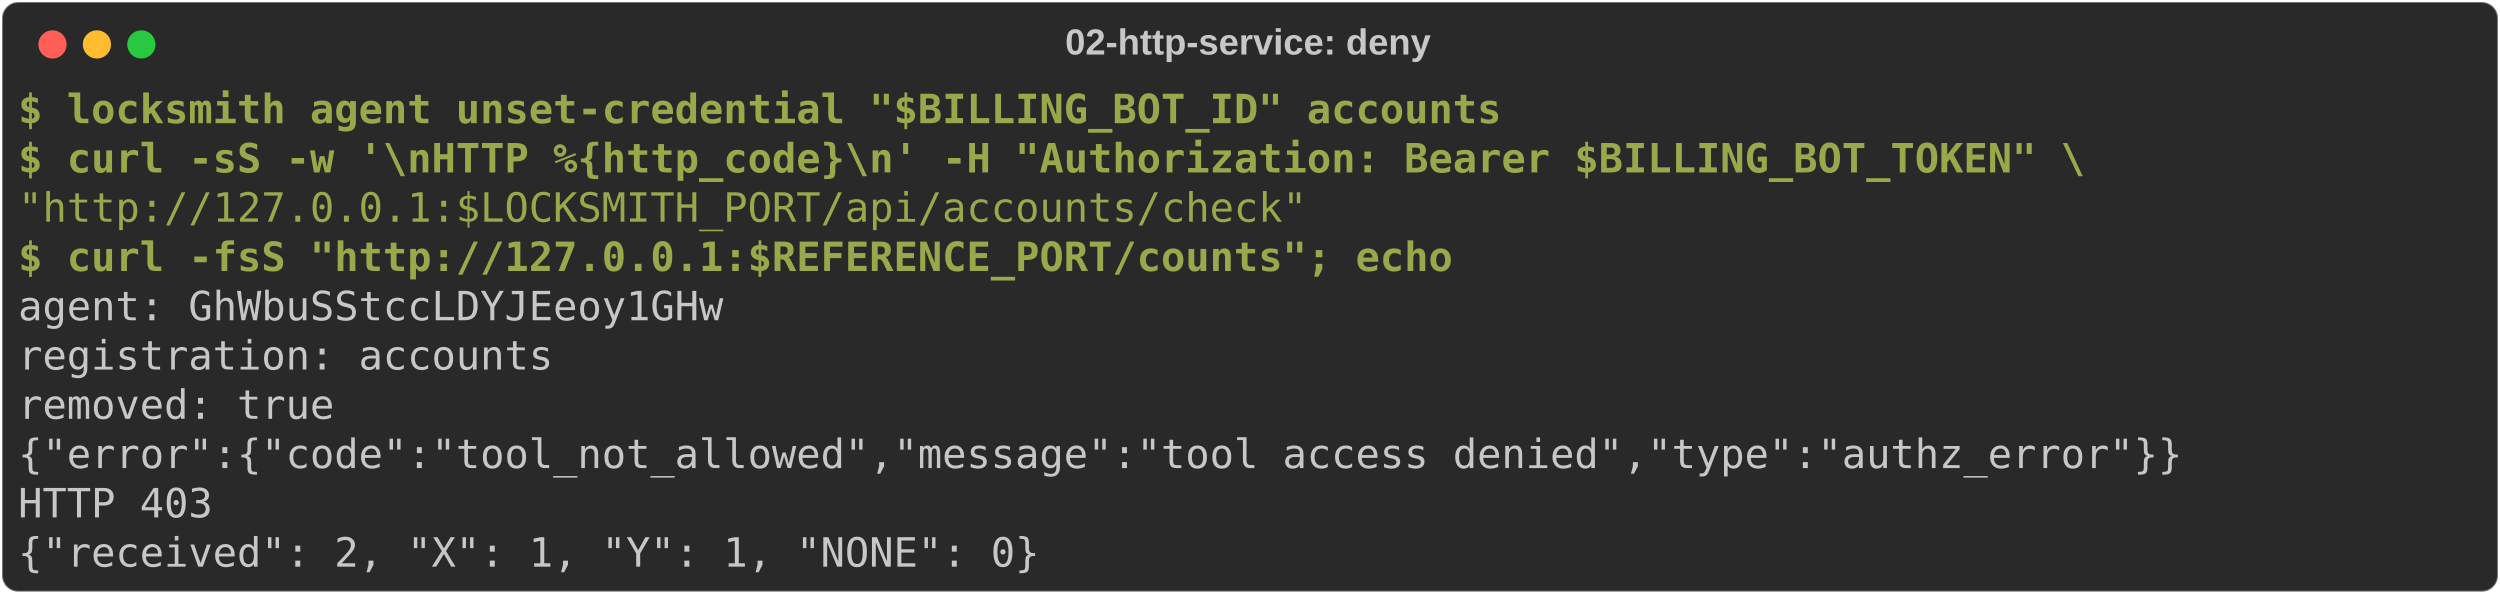
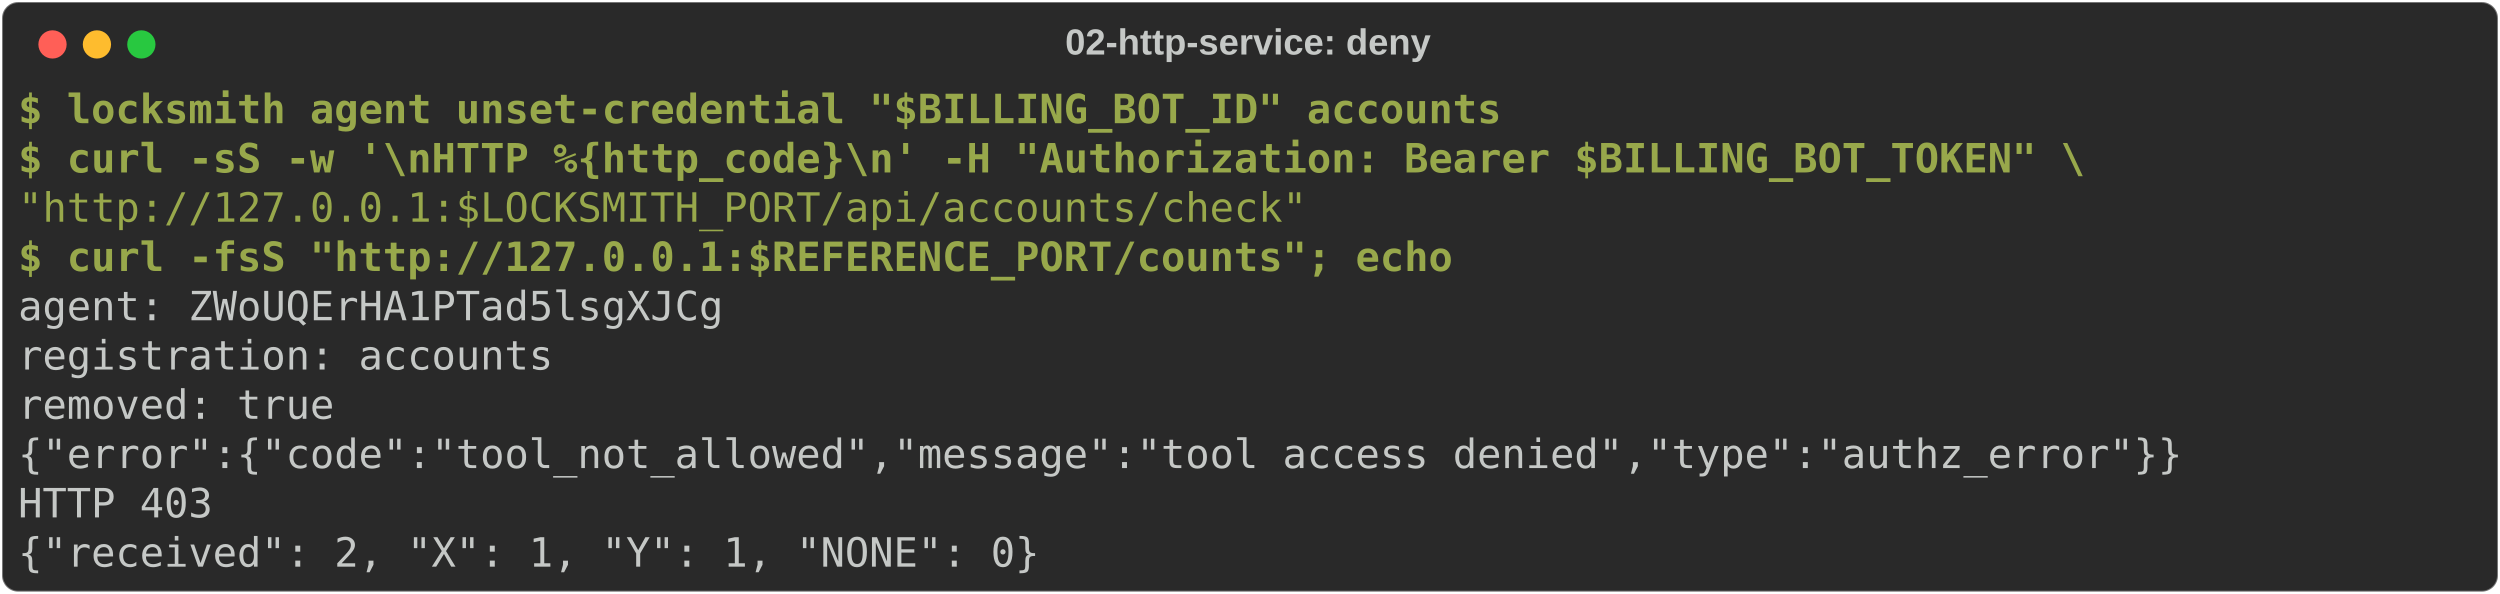
<svg xmlns="http://www.w3.org/2000/svg" class="rich-terminal" viewBox="0 0 1238 294.0">
  <style>

    @font-face {
        font-family: "Fira Code";
        src: local("FiraCode-Regular"),
                url("https://cdnjs.cloudflare.com/ajax/libs/firacode/6.2.0/woff2/FiraCode-Regular.woff2") format("woff2"),
                url("https://cdnjs.cloudflare.com/ajax/libs/firacode/6.2.0/woff/FiraCode-Regular.woff") format("woff");
        font-style: normal;
        font-weight: 400;
    }
    @font-face {
        font-family: "Fira Code";
        src: local("FiraCode-Bold"),
                url("https://cdnjs.cloudflare.com/ajax/libs/firacode/6.2.0/woff2/FiraCode-Bold.woff2") format("woff2"),
                url("https://cdnjs.cloudflare.com/ajax/libs/firacode/6.2.0/woff/FiraCode-Bold.woff") format("woff");
        font-style: bold;
        font-weight: 700;
    }

-     .terminal-1457145099-matrix {
+     .terminal-3889251513-matrix {
        font-family: Fira Code, monospace;
        font-size: 20px;
        line-height: 24.4px;
        font-variant-east-asian: full-width;
    }

-     .terminal-1457145099-title {
+     .terminal-3889251513-title {
        font-size: 18px;
        font-weight: bold;
        font-family: arial;
    }

-     .terminal-1457145099-r1 { fill: #98a84b;font-weight: bold }
- .terminal-1457145099-r2 { fill: #c5c8c6 }
- .terminal-1457145099-r3 { fill: #98a84b }
+     .terminal-3889251513-r1 { fill: #98a84b;font-weight: bold }
+ .terminal-3889251513-r2 { fill: #c5c8c6 }
+ .terminal-3889251513-r3 { fill: #98a84b }
    </style>
  <defs>
-     <clipPath id="terminal-1457145099-clip-terminal">
+     <clipPath id="terminal-3889251513-clip-terminal">
      <rect x="0" y="0" width="1219.0" height="243.0" />
    </clipPath>
-     <clipPath id="terminal-1457145099-line-0">
+     <clipPath id="terminal-3889251513-line-0">
      <rect x="0" y="1.5" width="1220" height="24.65" />
    </clipPath>
-     <clipPath id="terminal-1457145099-line-1">
+     <clipPath id="terminal-3889251513-line-1">
      <rect x="0" y="25.9" width="1220" height="24.65" />
    </clipPath>
-     <clipPath id="terminal-1457145099-line-2">
+     <clipPath id="terminal-3889251513-line-2">
      <rect x="0" y="50.3" width="1220" height="24.65" />
    </clipPath>
-     <clipPath id="terminal-1457145099-line-3">
+     <clipPath id="terminal-3889251513-line-3">
      <rect x="0" y="74.7" width="1220" height="24.65" />
    </clipPath>
-     <clipPath id="terminal-1457145099-line-4">
+     <clipPath id="terminal-3889251513-line-4">
      <rect x="0" y="99.1" width="1220" height="24.65" />
    </clipPath>
-     <clipPath id="terminal-1457145099-line-5">
+     <clipPath id="terminal-3889251513-line-5">
      <rect x="0" y="123.5" width="1220" height="24.65" />
    </clipPath>
-     <clipPath id="terminal-1457145099-line-6">
+     <clipPath id="terminal-3889251513-line-6">
      <rect x="0" y="147.9" width="1220" height="24.65" />
    </clipPath>
-     <clipPath id="terminal-1457145099-line-7">
+     <clipPath id="terminal-3889251513-line-7">
      <rect x="0" y="172.3" width="1220" height="24.65" />
    </clipPath>
-     <clipPath id="terminal-1457145099-line-8">
+     <clipPath id="terminal-3889251513-line-8">
      <rect x="0" y="196.7" width="1220" height="24.65" />
    </clipPath>
  </defs>
  <rect fill="#292929" stroke="rgba(255,255,255,0.35)" stroke-width="1" x="1" y="1" width="1236" height="292" rx="8" />
-   <text class="terminal-1457145099-title" fill="#c5c8c6" text-anchor="middle" x="618" y="27">02-http-service: deny</text>
+   <text class="terminal-3889251513-title" fill="#c5c8c6" text-anchor="middle" x="618" y="27">02-http-service: deny</text>
  <g transform="translate(26,22)">
    <circle cx="0" cy="0" r="7" fill="#ff5f57" />
    <circle cx="22" cy="0" r="7" fill="#febc2e" />
    <circle cx="44" cy="0" r="7" fill="#28c840" />
  </g>
-   <g transform="translate(9, 41)" clip-path="url(#terminal-1457145099-clip-terminal)">
-     <g class="terminal-1457145099-matrix">
-       <text class="terminal-1457145099-r1" x="0" y="20" textLength="744.2" clip-path="url(#terminal-1457145099-line-0)">$ locksmith agent unset-credential "$BILLING_BOT_ID" accounts</text>
-       <text class="terminal-1457145099-r2" x="1220" y="20" textLength="12.2" clip-path="url(#terminal-1457145099-line-0)">
+   <g transform="translate(9, 41)" clip-path="url(#terminal-3889251513-clip-terminal)">
+     <g class="terminal-3889251513-matrix">
+       <text class="terminal-3889251513-r1" x="0" y="20" textLength="744.2" clip-path="url(#terminal-3889251513-line-0)">$ locksmith agent unset-credential "$BILLING_BOT_ID" accounts</text>
+       <text class="terminal-3889251513-r2" x="1220" y="20" textLength="12.2" clip-path="url(#terminal-3889251513-line-0)">
</text>
-       <text class="terminal-1457145099-r1" x="0" y="44.4" textLength="1037" clip-path="url(#terminal-1457145099-line-1)">$ curl -sS -w '\nHTTP %{http_code}\n' -H "Authorization: Bearer $BILLING_BOT_TOKEN" \</text>
-       <text class="terminal-1457145099-r2" x="1220" y="44.4" textLength="12.2" clip-path="url(#terminal-1457145099-line-1)">
+       <text class="terminal-3889251513-r1" x="0" y="44.4" textLength="1037" clip-path="url(#terminal-3889251513-line-1)">$ curl -sS -w '\nHTTP %{http_code}\n' -H "Authorization: Bearer $BILLING_BOT_TOKEN" \</text>
+       <text class="terminal-3889251513-r2" x="1220" y="44.4" textLength="12.2" clip-path="url(#terminal-3889251513-line-1)">
</text>
-       <text class="terminal-1457145099-r3" x="0" y="68.8" textLength="695.4" clip-path="url(#terminal-1457145099-line-2)">    "http://127.0.0.1:$LOCKSMITH_PORT/api/accounts/check"</text>
-       <text class="terminal-1457145099-r2" x="1220" y="68.8" textLength="12.2" clip-path="url(#terminal-1457145099-line-2)">
+       <text class="terminal-3889251513-r3" x="0" y="68.8" textLength="695.4" clip-path="url(#terminal-3889251513-line-2)">    "http://127.0.0.1:$LOCKSMITH_PORT/api/accounts/check"</text>
+       <text class="terminal-3889251513-r2" x="1220" y="68.8" textLength="12.2" clip-path="url(#terminal-3889251513-line-2)">
</text>
-       <text class="terminal-1457145099-r1" x="0" y="93.2" textLength="719.8" clip-path="url(#terminal-1457145099-line-3)">$ curl -fsS "http://127.0.0.1:$REFERENCE_PORT/counts"; echo</text>
-       <text class="terminal-1457145099-r2" x="1220" y="93.2" textLength="12.2" clip-path="url(#terminal-1457145099-line-3)">
+       <text class="terminal-3889251513-r1" x="0" y="93.2" textLength="719.8" clip-path="url(#terminal-3889251513-line-3)">$ curl -fsS "http://127.0.0.1:$REFERENCE_PORT/counts"; echo</text>
+       <text class="terminal-3889251513-r2" x="1220" y="93.2" textLength="12.2" clip-path="url(#terminal-3889251513-line-3)">
</text>
-       <text class="terminal-1457145099-r2" x="0" y="117.6" textLength="353.8" clip-path="url(#terminal-1457145099-line-4)">agent: GhWbuSStccLDYJEeoy1GHw</text>
-       <text class="terminal-1457145099-r2" x="1220" y="117.6" textLength="12.2" clip-path="url(#terminal-1457145099-line-4)">
+       <text class="terminal-3889251513-r2" x="0" y="117.6" textLength="353.8" clip-path="url(#terminal-3889251513-line-4)">agent: ZWoUQErHA1PTad5lsgXJCg</text>
+       <text class="terminal-3889251513-r2" x="1220" y="117.6" textLength="12.2" clip-path="url(#terminal-3889251513-line-4)">
</text>
-       <text class="terminal-1457145099-r2" x="0" y="142" textLength="268.4" clip-path="url(#terminal-1457145099-line-5)">registration: accounts</text>
-       <text class="terminal-1457145099-r2" x="1220" y="142" textLength="12.2" clip-path="url(#terminal-1457145099-line-5)">
+       <text class="terminal-3889251513-r2" x="0" y="142" textLength="268.4" clip-path="url(#terminal-3889251513-line-5)">registration: accounts</text>
+       <text class="terminal-3889251513-r2" x="1220" y="142" textLength="12.2" clip-path="url(#terminal-3889251513-line-5)">
</text>
-       <text class="terminal-1457145099-r2" x="0" y="166.4" textLength="158.6" clip-path="url(#terminal-1457145099-line-6)">removed: true</text>
-       <text class="terminal-1457145099-r2" x="1220" y="166.4" textLength="12.2" clip-path="url(#terminal-1457145099-line-6)">
+       <text class="terminal-3889251513-r2" x="0" y="166.4" textLength="158.6" clip-path="url(#terminal-3889251513-line-6)">removed: true</text>
+       <text class="terminal-3889251513-r2" x="1220" y="166.4" textLength="12.2" clip-path="url(#terminal-3889251513-line-6)">
</text>
-       <text class="terminal-1457145099-r2" x="0" y="190.8" textLength="1085.8" clip-path="url(#terminal-1457145099-line-7)">{"error":{"code":"tool_not_allowed","message":"tool access denied","type":"authz_error"}}</text>
-       <text class="terminal-1457145099-r2" x="1220" y="190.8" textLength="12.2" clip-path="url(#terminal-1457145099-line-7)">
+       <text class="terminal-3889251513-r2" x="0" y="190.8" textLength="1085.8" clip-path="url(#terminal-3889251513-line-7)">{"error":{"code":"tool_not_allowed","message":"tool access denied","type":"authz_error"}}</text>
+       <text class="terminal-3889251513-r2" x="1220" y="190.8" textLength="12.2" clip-path="url(#terminal-3889251513-line-7)">
</text>
-       <text class="terminal-1457145099-r2" x="0" y="215.2" textLength="97.6" clip-path="url(#terminal-1457145099-line-8)">HTTP 403</text>
-       <text class="terminal-1457145099-r2" x="1220" y="215.2" textLength="12.2" clip-path="url(#terminal-1457145099-line-8)">
+       <text class="terminal-3889251513-r2" x="0" y="215.2" textLength="97.6" clip-path="url(#terminal-3889251513-line-8)">HTTP 403</text>
+       <text class="terminal-3889251513-r2" x="1220" y="215.2" textLength="12.2" clip-path="url(#terminal-3889251513-line-8)">
</text>
-       <text class="terminal-1457145099-r2" x="0" y="239.6" textLength="512.4" clip-path="url(#terminal-1457145099-line-9)">{"received": 2, "X": 1, "Y": 1, "NONE": 0}</text>
-       <text class="terminal-1457145099-r2" x="1220" y="239.6" textLength="12.2" clip-path="url(#terminal-1457145099-line-9)">
+       <text class="terminal-3889251513-r2" x="0" y="239.6" textLength="512.4" clip-path="url(#terminal-3889251513-line-9)">{"received": 2, "X": 1, "Y": 1, "NONE": 0}</text>
+       <text class="terminal-3889251513-r2" x="1220" y="239.6" textLength="12.2" clip-path="url(#terminal-3889251513-line-9)">
</text>
    </g>
  </g>
</svg>
